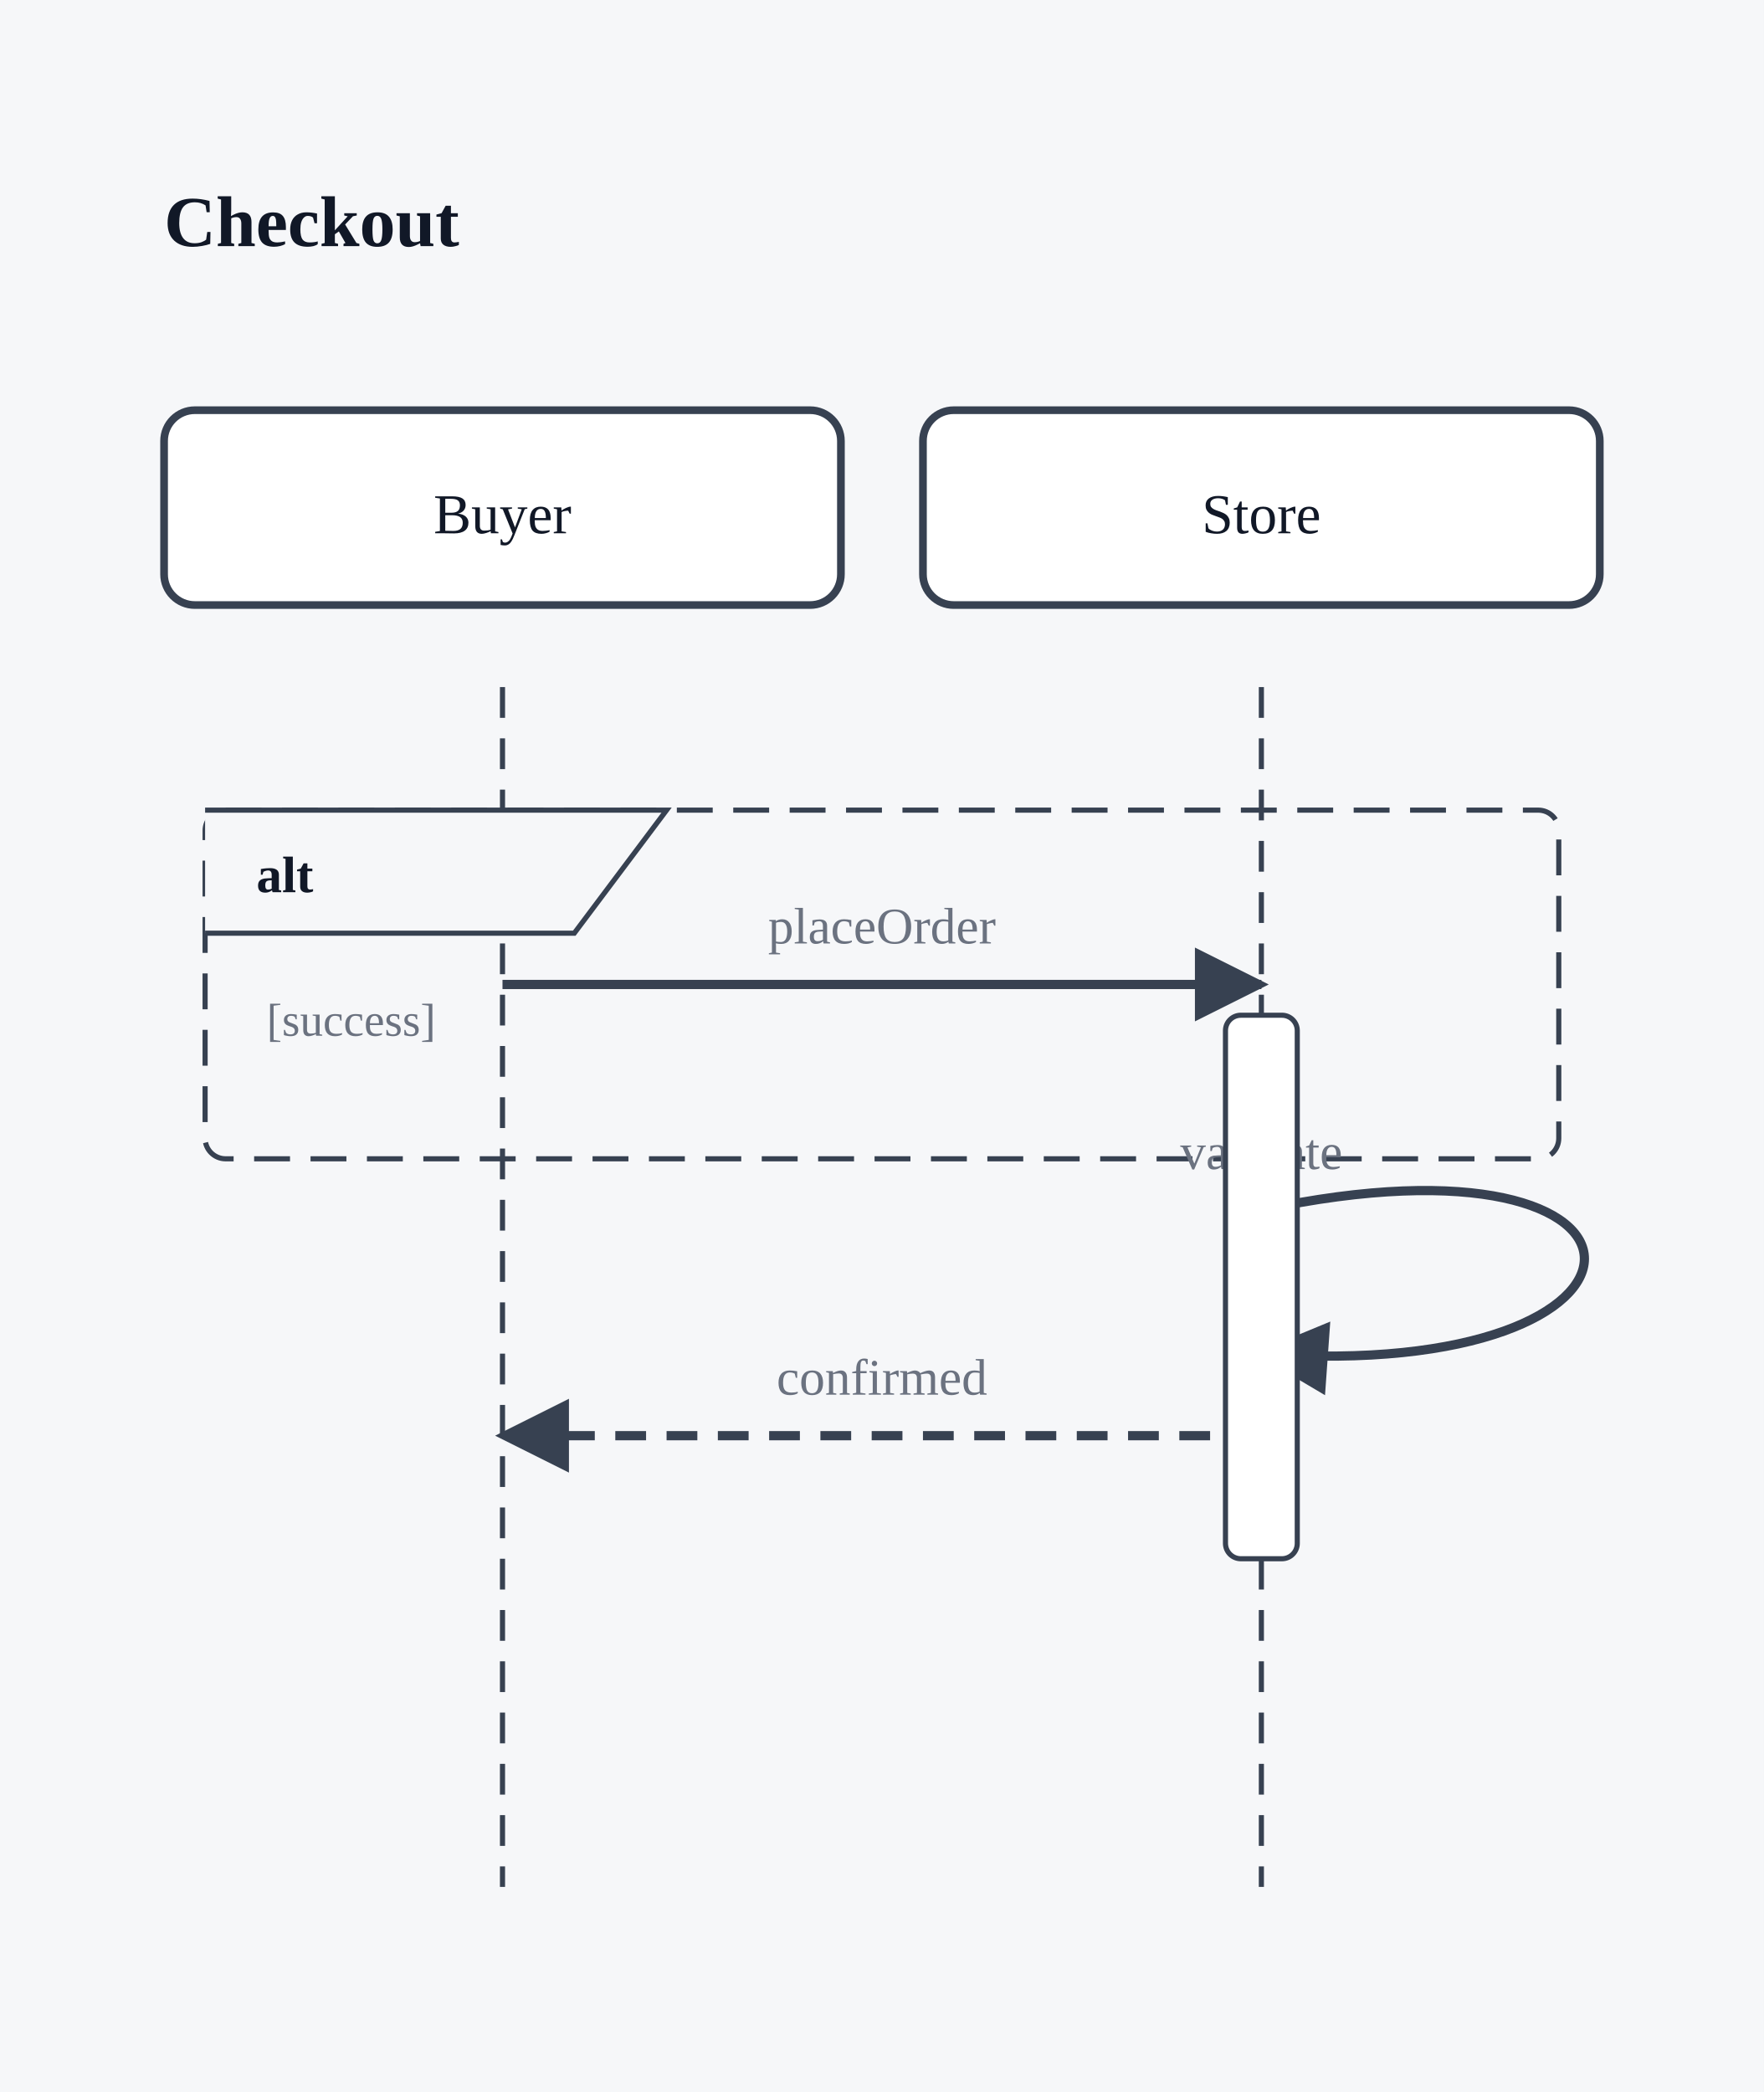
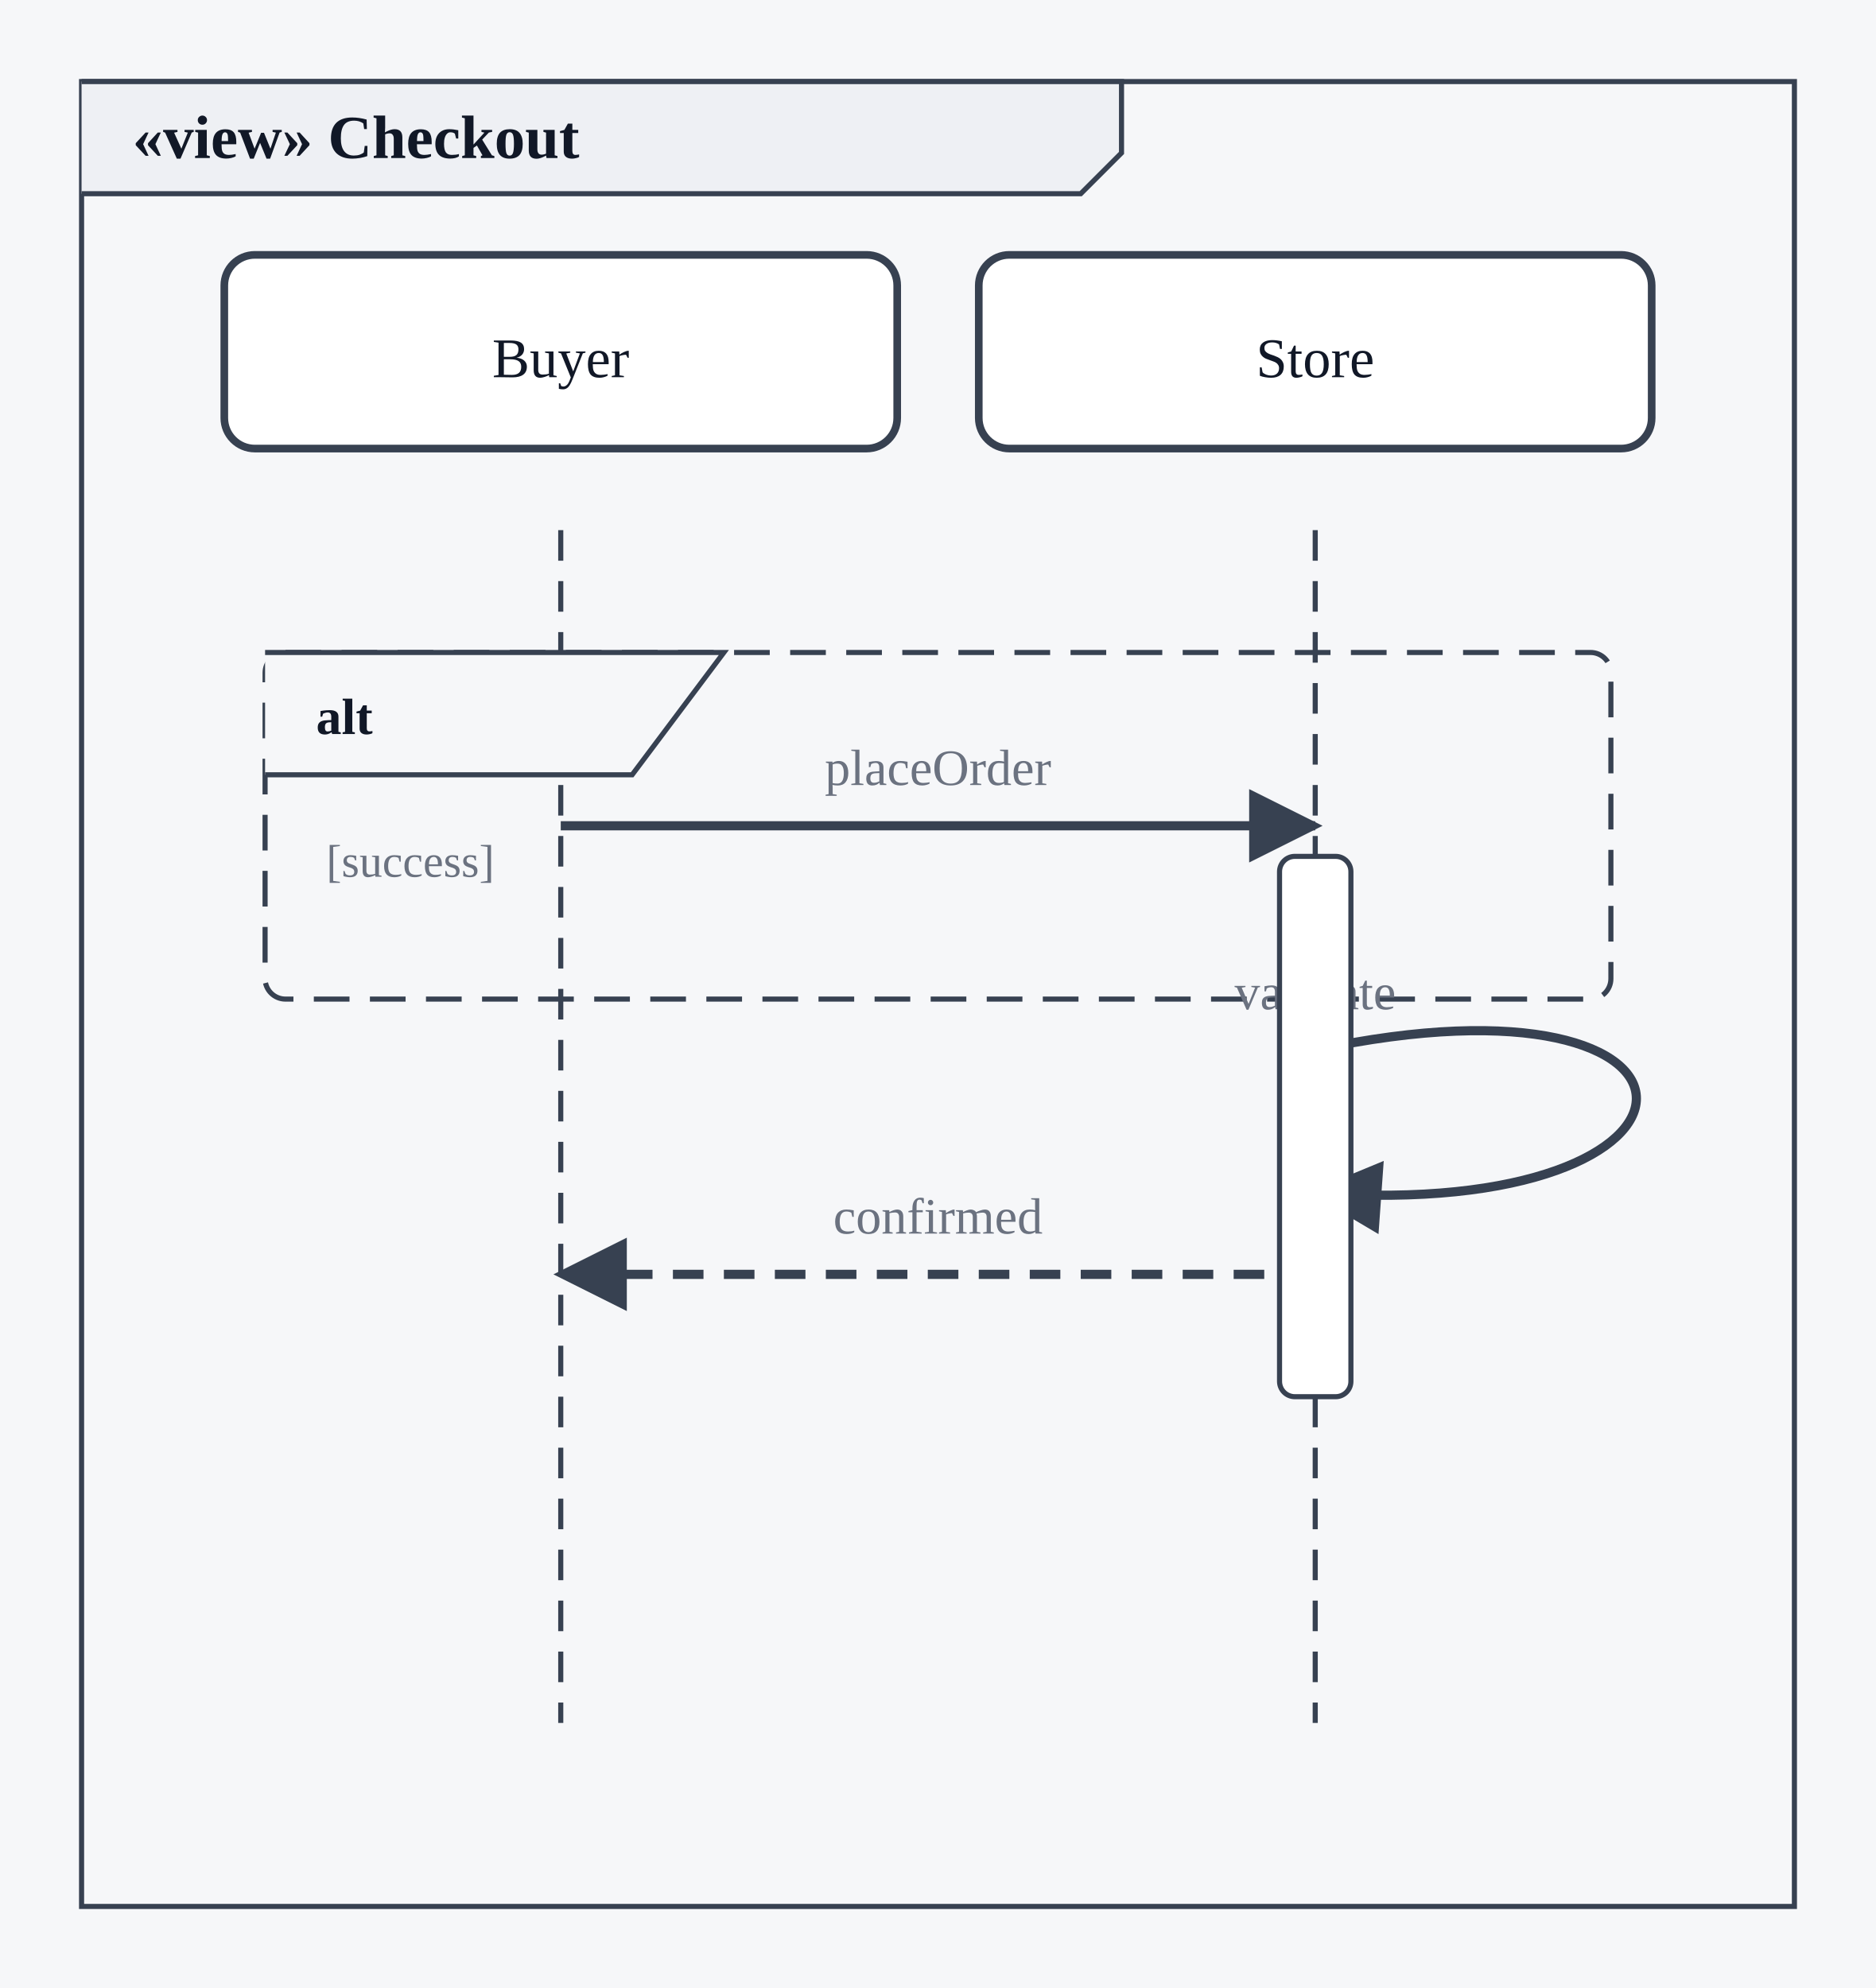
- <svg xmlns="http://www.w3.org/2000/svg" class="sysml-viz-svg" width="100%" height="100%" viewBox="402 -16 344 408" role="img" aria-label="Checkout" data-color-scheme="light" style="touch-action: none; cursor: grab;">
-   <rect class="viz-bg" x="402" y="-16" width="344" height="408" fill="#f6f7f9" />
+ <svg xmlns="http://www.w3.org/2000/svg" class="sysml-viz-svg" width="100%" height="100%" viewBox="390 -50 368 390" role="img" aria-label="Checkout" data-color-scheme="light" style="touch-action: none; cursor: grab;">
+   <rect class="viz-bg" x="390" y="-50" width="368" height="390" fill="#f6f7f9" />
  <defs>
    <marker id="viz-arrow" markerWidth="10" markerHeight="10" refX="9" refY="3" orient="auto" markerUnits="strokeWidth">
      <path d="M0,0 L0,6 L9,3 z" fill="#374151" />
    </marker>
    <marker id="general-d3-arrow" viewBox="0 -5 10 10" refX="8" refY="0" markerWidth="5" markerHeight="5" orient="auto">
      <path d="M0,-4L10,0L0,4" style="fill: #374151;" />
    </marker>
    <marker id="general-d3-arrow-open" viewBox="0 -5 10 10" refX="9" refY="0" markerWidth="8" markerHeight="8" orient="auto">
      <path d="M0,-4L10,0L0,4" style="fill: none; stroke: #374151; stroke-width: 1.3;" />
    </marker>
    <marker id="general-d3-specializes" viewBox="0 -6 12 12" refX="11" refY="0" markerWidth="8" markerHeight="8" orient="auto">
      <path d="M0,0L10,-4L10,4Z" style="fill: #ffffff; stroke: #374151; stroke-width: 1.2;" />
    </marker>
    <marker id="general-d3-defined-by" viewBox="-8 -6 20 12" refX="11" refY="0" markerWidth="13.5" markerHeight="8" orient="auto">
      <path d="M1,-4.5L11,0L1,4.5Z" style="fill: #ffffff; stroke: #374151; stroke-width: 1.2;" />
      <circle cx="-2.5" cy="-3" r="1.2" style="fill: #374151;" />
      <circle cx="-2.5" cy="3" r="1.2" style="fill: #374151;" />
    </marker>
    <marker id="general-d3-subsets" viewBox="0 -6 12 12" refX="11" refY="0" markerWidth="8" markerHeight="8" orient="auto">
      <path d="M1,-4.5L11,0L1,4.5Z" style="fill: #ffffff; stroke: #374151; stroke-width: 1.2;" />
    </marker>
    <marker id="general-d3-diamond" viewBox="0 -6 12 12" refX="2" refY="0" markerWidth="7" markerHeight="7" orient="auto">
      <path d="M0,0L5,-4L10,0L5,4Z" style="fill: #374151;" />
    </marker>
    <marker id="ibd-connection-dot" viewBox="-5 -5 10 10" refX="0" refY="0" markerWidth="5" markerHeight="5" orient="auto">
      <circle r="3" style="fill: #ffffff; stroke: #374151; stroke-width: 1.5;" />
    </marker>
    <marker id="ibd-flow-arrow" viewBox="0 -5 10 10" refX="10" refY="0" markerWidth="8" markerHeight="8" orient="auto">
      <path d="M0,-4L10,0L0,4Z" style="fill: #374151;" />
    </marker>
    <marker id="ibd-interface-arrow" viewBox="0 -5 10 10" refX="10" refY="0" markerWidth="8" markerHeight="8" orient="auto">
      <path d="M0,-4L10,0L0,4Z" style="fill: none; stroke: #374151; stroke-width: 1.5;" />
    </marker>
    <marker id="sequence-arrow-sync" viewBox="0 -5 10 10" refX="9" refY="0" markerWidth="8" markerHeight="8" orient="auto">
      <path d="M0,-5L10,0L0,5" style="fill: #374151;" />
    </marker>
  </defs>
  <style class="sysml-node-chrome-style">.sysml-disclosure { cursor: pointer; outline: none; }
.sysml-disclosure .sysml-disclosure-box,
.sysml-disclosure .sysml-disclosure-glyph { pointer-events: none; }
.sysml-disclosure:hover .sysml-disclosure-target { fill: #e5e7eb !important; fill-opacity: 0.55; }
.sysml-disclosure:hover .sysml-disclosure-box { fill: #e5e7eb; stroke: #374151; }
.sysml-disclosure:focus-visible .sysml-disclosure-target { stroke: #2563eb; stroke-width: 2px; fill: #e5e7eb !important; fill-opacity: 0.35; }
.sysml-disclosure:focus-visible .sysml-disclosure-box { stroke: #2563eb; }
.sysml-compartment-label text { user-select: none; }
.viz-node text { user-select: none; }</style>
  <g class="viz-root">
-     <text x="434" y="32" text-anchor="start" style="font-size: 14px; font-weight: 700; fill: #111827;">Checkout</text>
+     <g class="view-frame" data-view-name="Checkout" style="pointer-events: none;">
+       <rect class="view-frame-border" x="406" y="-34" width="336" height="358" style="fill: none; stroke: #374151; stroke-width: 1px;" />
+       <path class="view-frame-name-compartment" d="M406,-34 H610 V-20 L602,-12 H406" style="fill: #eef0f4; stroke: #374151; stroke-width: 1px;" />
+       <text class="view-frame-name" x="416" y="-19" style="font-size: 12px; font-weight: 700; fill: #111827;">«view» Checkout</text>
+     </g>
    <g class="sequence-lifelines">
      <g class="sequence-lifeline" data-node-id="buyer" style="cursor: ;">
-         <rect class="node-background" data-original-stroke="#374151" data-original-width="1.5px" x="434" y="64" width="132" height="38" rx="6" style="fill: #ffffff; stroke: #374151; stroke-width: 1.5px;" />
-         <text x="500" y="88" text-anchor="middle" style="font-size: 11px; fill: #111827;">Buyer</text>
-         <line x1="500" y1="118" x2="500" y2="352" style="stroke: #374151; stroke-dasharray: 6,4;" />
+         <rect class="node-background" data-original-stroke="#374151" data-original-width="1.5px" x="434" y="0" width="132" height="38" rx="6" style="fill: #ffffff; stroke: #374151; stroke-width: 1.5px;" />
+         <text x="500" y="24" text-anchor="middle" style="font-size: 11px; fill: #111827;">Buyer</text>
+         <line x1="500" y1="54" x2="500" y2="288" style="stroke: #374151; stroke-dasharray: 6,4;" />
      </g>
      <g class="sequence-lifeline" data-node-id="store" style="cursor: ;">
-         <rect class="node-background" data-original-stroke="#374151" data-original-width="1.5px" x="582" y="64" width="132" height="38" rx="6" style="fill: #ffffff; stroke: #374151; stroke-width: 1.5px;" />
-         <text x="648" y="88" text-anchor="middle" style="font-size: 11px; fill: #111827;">Store</text>
-         <line x1="648" y1="118" x2="648" y2="352" style="stroke: #374151; stroke-dasharray: 6,4;" />
+         <rect class="node-background" data-original-stroke="#374151" data-original-width="1.5px" x="582" y="0" width="132" height="38" rx="6" style="fill: #ffffff; stroke: #374151; stroke-width: 1.5px;" />
+         <text x="648" y="24" text-anchor="middle" style="font-size: 11px; fill: #111827;">Store</text>
+         <line x1="648" y1="54" x2="648" y2="288" style="stroke: #374151; stroke-dasharray: 6,4;" />
      </g>
    </g>
    <g class="sequence-fragments">
      <g class="sequence-fragment sequence-fragment-alt">
-         <rect x="442" y="142" width="264" height="68" rx="4" style="fill: none; stroke: #374151; stroke-dasharray: 7,4;" />
-         <path d="M442,166 L514,166 L532,142 L442,142" style="fill: #f6f7f9; stroke: #374151;" />
-         <text x="452" y="158" style="font-size: 10px; font-weight: 700; fill: #111827;">alt</text>
-         <text class="sequence-fragment-guard" x="454" y="186" style="font-size: 9px; fill: #6b7280;">[success]</text>
+         <rect x="442" y="78" width="264" height="68" rx="4" style="fill: none; stroke: #374151; stroke-dasharray: 7,4;" />
+         <path d="M442,102 L514,102 L532,78 L442,78" style="fill: #f6f7f9; stroke: #374151;" />
+         <text x="452" y="94" style="font-size: 10px; font-weight: 700; fill: #111827;">alt</text>
+         <text class="sequence-fragment-guard" x="454" y="122" style="font-size: 9px; fill: #6b7280;">[success]</text>
      </g>
    </g>
    <g class="sequence-messages">
-       <line class="sequence-message" x1="500" y1="176" x2="648" y2="176" data-edge-id="m1" data-base-stroke-width="1.8" style="stroke: #374151; stroke-width: 1.8px; stroke-dasharray: none; marker-end: url(#sequence-arrow-sync);" />
-       <line class="viz-edge-hit-target" data-tooltip-kind="edge" data-tooltip-id="m1" x1="500" y1="176" x2="648" y2="176" style="stroke: transparent; stroke-width: 12px; pointer-events: stroke;" />
-       <text x="574" y="168" text-anchor="middle" style="font-size: 10px; fill: #6b7280;">placeOrder</text>
-       <path class="sequence-message sequence-message-self" d="M648,220 C732,202 732,254 648,248" data-edge-id="m2" data-base-stroke-width="1.8" style="fill: none; stroke: #374151; stroke-width: 1.8px; stroke-dasharray: none; marker-end: url(#sequence-arrow-sync);" />
-       <path class="viz-edge-hit-target" data-tooltip-kind="edge" data-tooltip-id="m2" d="M648,220 C732,202 732,254 648,248" style="fill: none; stroke: transparent; stroke-width: 12px; pointer-events: stroke;" />
-       <text x="648" y="212" text-anchor="middle" style="font-size: 10px; fill: #6b7280;">validate</text>
-       <line class="sequence-message sequence-message-return" x1="648" y1="264" x2="500" y2="264" data-edge-id="m3" data-base-stroke-width="1.8" style="stroke: #374151; stroke-width: 1.8px; stroke-dasharray: 6,4; marker-end: url(#sequence-arrow-sync);" />
-       <line class="viz-edge-hit-target" data-tooltip-kind="edge" data-tooltip-id="m3" x1="648" y1="264" x2="500" y2="264" style="stroke: transparent; stroke-width: 12px; pointer-events: stroke;" />
-       <text x="574" y="256" text-anchor="middle" style="font-size: 10px; fill: #6b7280;">confirmed</text>
+       <line class="sequence-message" x1="500" y1="112" x2="648" y2="112" data-edge-id="m1" data-base-stroke-width="1.8" style="stroke: #374151; stroke-width: 1.8px; stroke-dasharray: none; marker-end: url(#sequence-arrow-sync);" />
+       <line class="viz-edge-hit-target" data-tooltip-kind="edge" data-tooltip-id="m1" x1="500" y1="112" x2="648" y2="112" style="stroke: transparent; stroke-width: 12px; pointer-events: stroke;" />
+       <text x="574" y="104" text-anchor="middle" style="font-size: 10px; fill: #6b7280;">placeOrder</text>
+       <path class="sequence-message sequence-message-self" d="M648,156 C732,138 732,190 648,184" data-edge-id="m2" data-base-stroke-width="1.8" style="fill: none; stroke: #374151; stroke-width: 1.8px; stroke-dasharray: none; marker-end: url(#sequence-arrow-sync);" />
+       <path class="viz-edge-hit-target" data-tooltip-kind="edge" data-tooltip-id="m2" d="M648,156 C732,138 732,190 648,184" style="fill: none; stroke: transparent; stroke-width: 12px; pointer-events: stroke;" />
+       <text x="648" y="148" text-anchor="middle" style="font-size: 10px; fill: #6b7280;">validate</text>
+       <line class="sequence-message sequence-message-return" x1="648" y1="200" x2="500" y2="200" data-edge-id="m3" data-base-stroke-width="1.8" style="stroke: #374151; stroke-width: 1.8px; stroke-dasharray: 6,4; marker-end: url(#sequence-arrow-sync);" />
+       <line class="viz-edge-hit-target" data-tooltip-kind="edge" data-tooltip-id="m3" x1="648" y1="200" x2="500" y2="200" style="stroke: transparent; stroke-width: 12px; pointer-events: stroke;" />
+       <text x="574" y="192" text-anchor="middle" style="font-size: 10px; fill: #6b7280;">confirmed</text>
    </g>
    <g class="sequence-activations">
-       <rect class="sequence-activation" x="641" y="182" width="14" height="106" rx="3" style="fill: #ffffff; stroke: #374151; stroke-width: 1px;" />
+       <rect class="sequence-activation" x="641" y="118" width="14" height="106" rx="3" style="fill: #ffffff; stroke: #374151; stroke-width: 1px;" />
    </g>
  </g>
</svg>
